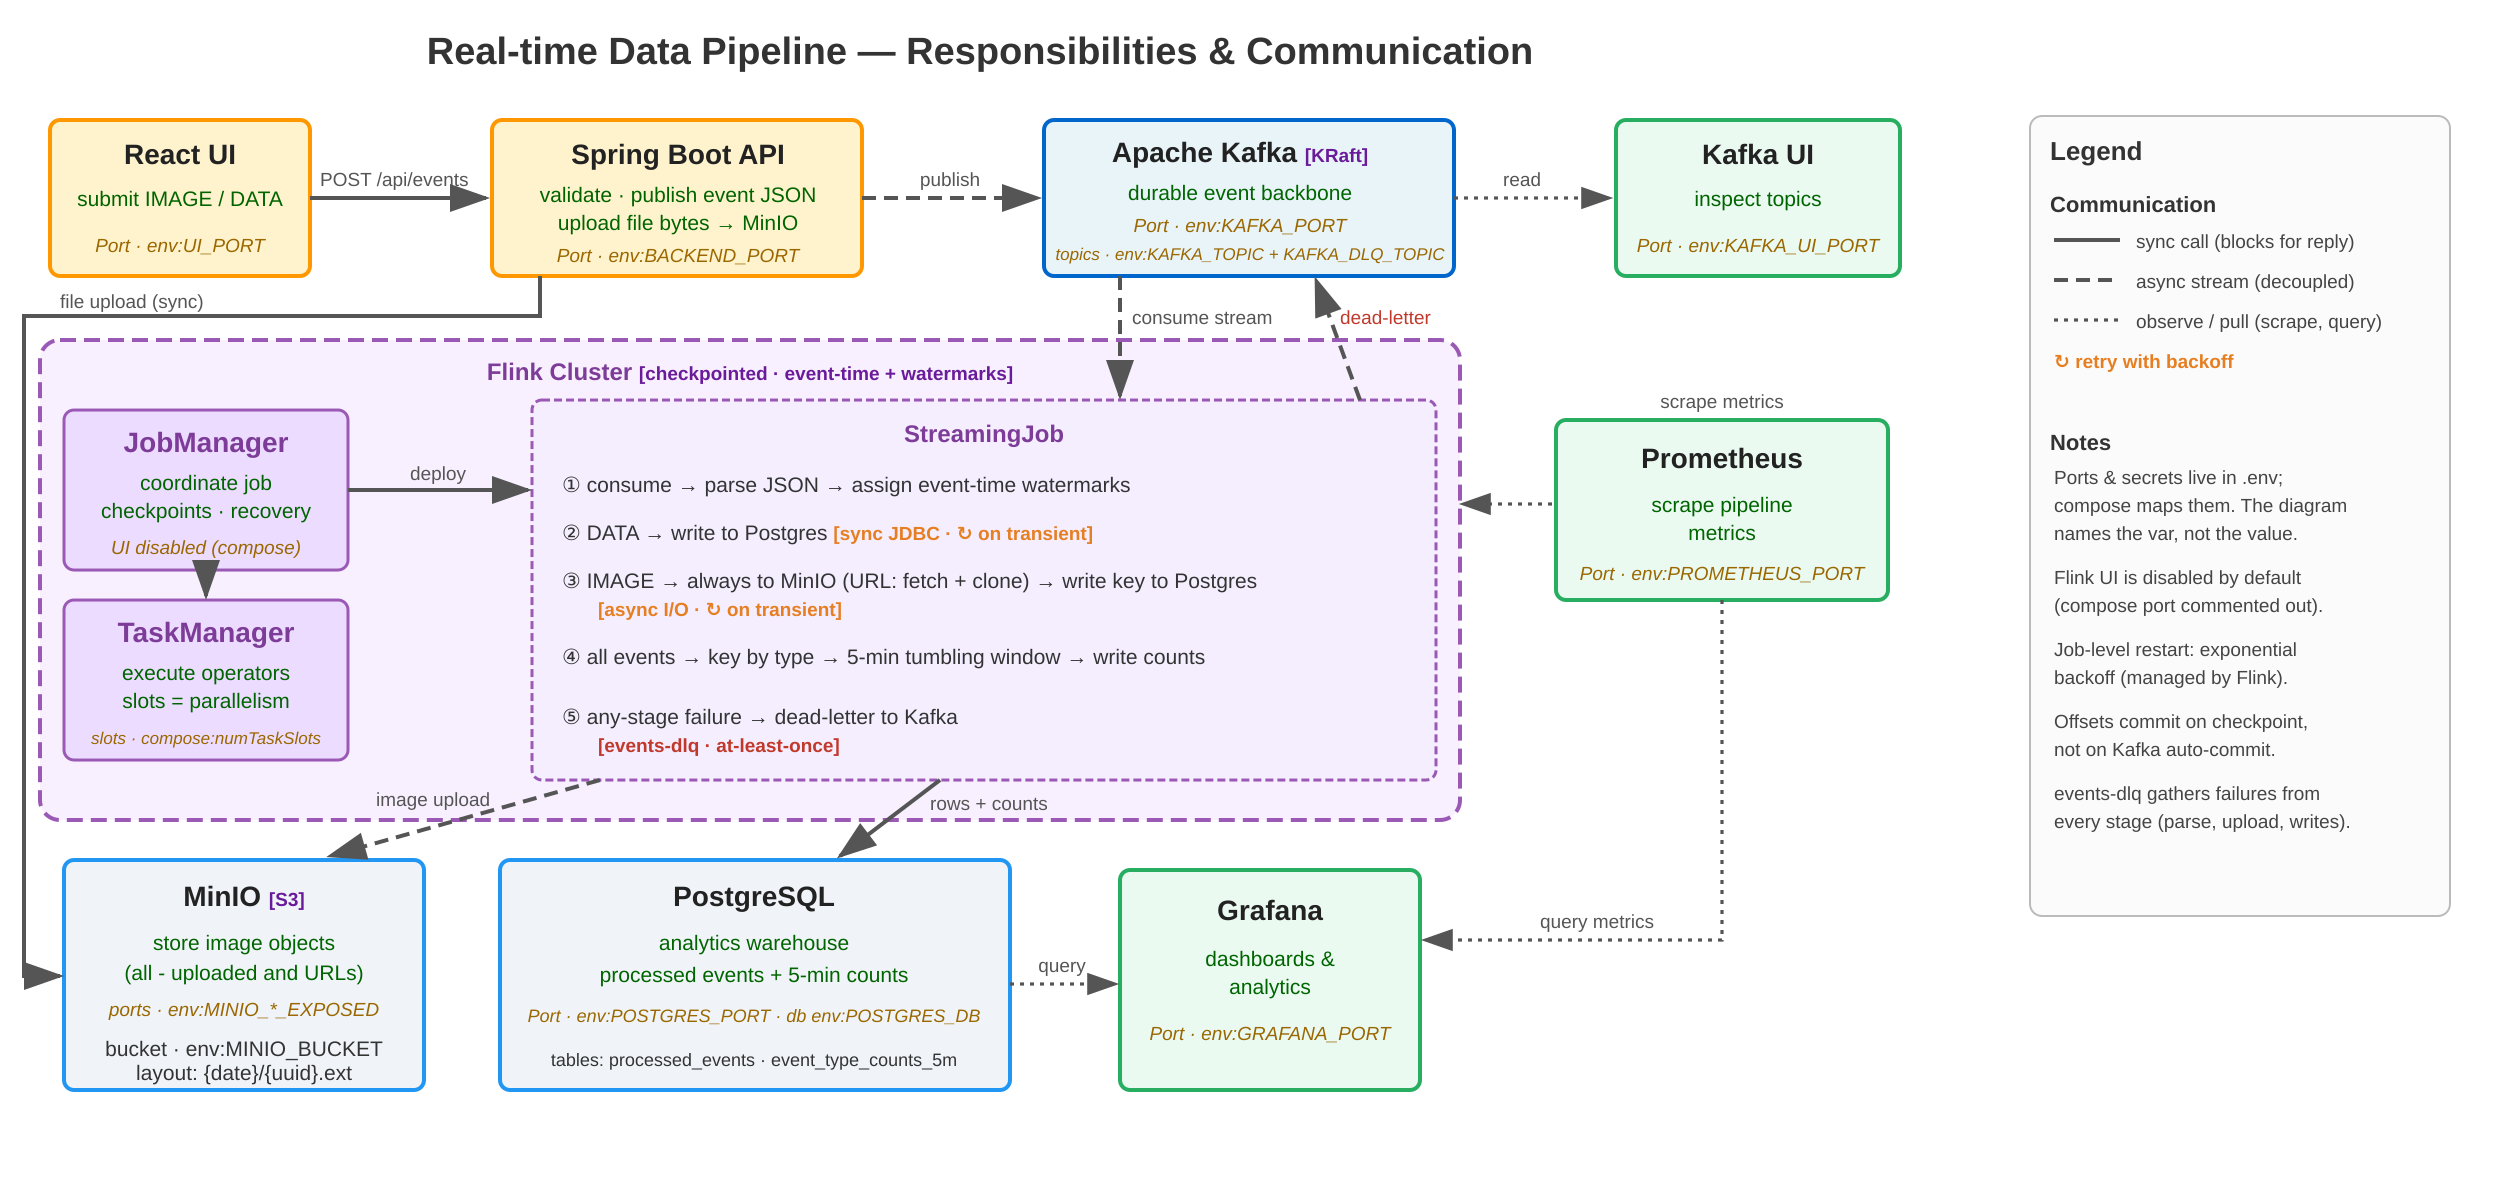
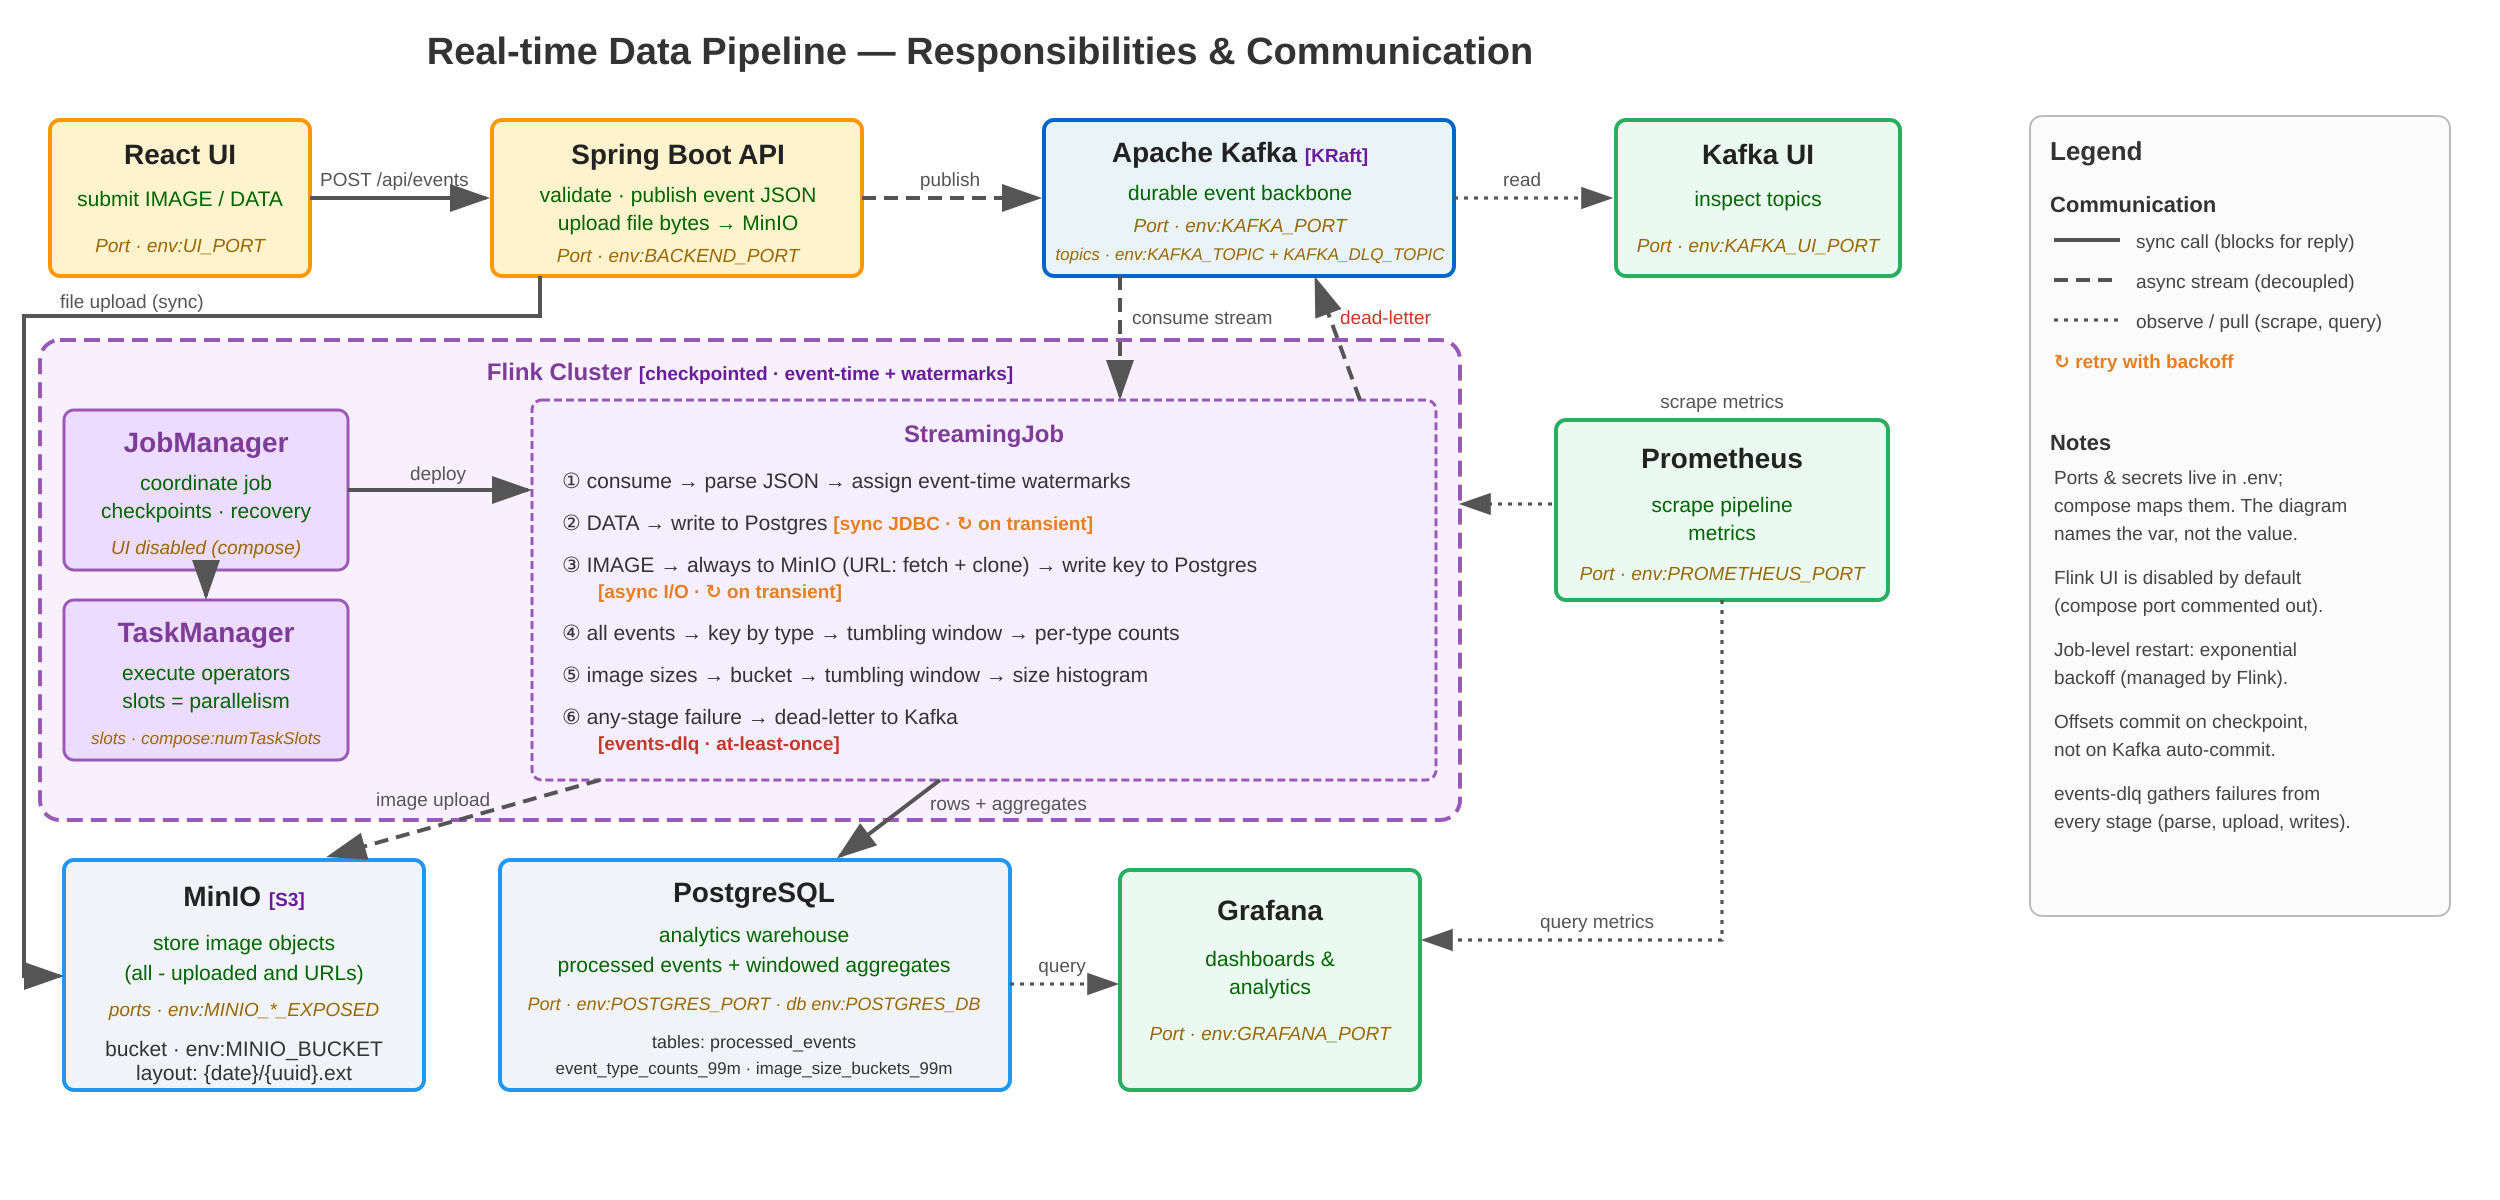
<svg xmlns="http://www.w3.org/2000/svg" viewBox="0 0 1250 600">
  <defs>
    <style>
      .ingestion   { fill: #fff3cd; stroke: #ff9800; stroke-width: 2; }
      .broker      { fill: #e8f4f8; stroke: #0066cc; stroke-width: 2; }
      .flink-region{ fill: #f8f0ff; stroke: #9b59b6; stroke-width: 2; stroke-dasharray: 8,4; }
      .flink-inner { fill: #ecdcff; stroke: #9b59b6; stroke-width: 1.5; }
      .stream-job  { fill: #f5eeff; stroke: #9b59b6; stroke-width: 1.5; stroke-dasharray: 4,2; }
      .sink        { fill: #f0f4f8; stroke: #2196f3; stroke-width: 2; }
      .observ      { fill: #eafaf1; stroke: #27ae60; stroke-width: 2; }
      .legend-box  { fill: #fbfbfb; stroke: #bbb; stroke-width: 1; }

      .big-title   { font-family: Arial, sans-serif; font-size: 19px; font-weight: bold; fill: #333; }
      .box-title   { font-family: Arial, sans-serif; font-size: 14px; font-weight: bold; fill: #222; }
      .resp        { font-family: Arial, sans-serif; font-size: 10.5px; fill: #006400; }
      .cfg         { font-family: Arial, sans-serif; font-size: 9.5px; fill: #9a6700; font-style: italic; }
      .mode        { font-family: Arial, sans-serif; font-size: 9.5px; fill: #6a1b9a; font-weight: bold; }
      .step        { font-family: Arial, sans-serif; font-size: 10.5px; fill: #333; }
      .retry       { font-family: Arial, sans-serif; font-size: 9.5px; fill: #e67e22; font-weight: bold; }
      .alabel      { font-family: Arial, sans-serif; font-size: 9.5px; fill: #555; }
      .region-label{ font-family: Arial, sans-serif; font-size: 12px; font-weight: bold; fill: #7d3c98; }
      .leg-h       { font-family: Arial, sans-serif; font-size: 11px; font-weight: bold; fill: #333; }
      .leg-t       { font-family: Arial, sans-serif; font-size: 9.5px; fill: #444; }

      .sync   { stroke: #555; stroke-width: 2; fill: none; }
      .async  { stroke: #555; stroke-width: 2; fill: none; stroke-dasharray: 7,4; }
      .observe{ stroke: #555; stroke-width: 1.6; fill: none; stroke-dasharray: 2,3; }
    </style>
    <marker id="ah" markerWidth="10" markerHeight="7" refX="9" refY="3.5" orient="auto">
      <polygon points="0 0,10 3.5,0 7" fill="#555" />
    </marker>
  </defs>
  <rect width="1250" height="600" fill="#ffffff" />
  <text x="490" y="32" class="big-title" text-anchor="middle">Real-time Data Pipeline — Responsibilities &amp; Communication</text>
  <rect x="25" y="60" width="130" height="78" class="ingestion" rx="5" />
  <text x="90" y="82" class="box-title" text-anchor="middle">React UI</text>
  <text x="90" y="103" class="resp" text-anchor="middle">submit IMAGE / DATA</text>
  <text x="90" y="126" class="cfg" text-anchor="middle">Port · env:UI_PORT</text>
  <rect x="246" y="60" width="185" height="78" class="ingestion" rx="5" />
  <text x="339" y="82" class="box-title" text-anchor="middle">Spring Boot API</text>
  <text x="339" y="101" class="resp" text-anchor="middle">validate · publish event JSON</text>
  <text x="339" y="115" class="resp" text-anchor="middle">upload file bytes → MinIO</text>
  <text x="339" y="131" class="cfg" text-anchor="middle">Port · env:BACKEND_PORT</text>
  <rect x="522" y="60" width="205" height="78" class="broker" rx="5" />
  <text x="620" y="81" class="box-title" text-anchor="middle">Apache Kafka <tspan class="mode">[KRaft]</tspan>
  </text>
  <text x="620" y="100" class="resp" text-anchor="middle">durable event backbone</text>
  <text x="620" y="116" class="cfg" text-anchor="middle">Port · env:KAFKA_PORT</text>
  <text x="625" y="130" class="cfg" text-anchor="middle" style="font-size: 8.5px;">topics · env:KAFKA_TOPIC + KAFKA_DLQ_TOPIC</text>
  <rect x="808" y="60" width="142" height="78" class="observ" rx="5" />
  <text x="879" y="82" class="box-title" text-anchor="middle">Kafka UI</text>
  <text x="879" y="103" class="resp" text-anchor="middle">inspect topics</text>
  <text x="879" y="126" class="cfg" text-anchor="middle">Port · env:KAFKA_UI_PORT</text>
  <rect x="20" y="170" width="710" height="240" class="flink-region" rx="10" />
  <text x="375" y="190" class="region-label" text-anchor="middle">Flink Cluster <tspan class="mode">[checkpointed · event-time + watermarks]</tspan>
  </text>
  <rect x="32" y="205" width="142" height="80" class="flink-inner" rx="5" />
  <text x="103" y="226" class="box-title" text-anchor="middle" style="fill: #7d3c98;">JobManager</text>
  <text x="103" y="245" class="resp" text-anchor="middle">coordinate job</text>
  <text x="103" y="259" class="resp" text-anchor="middle">checkpoints · recovery</text>
  <text x="103" y="277" class="cfg" text-anchor="middle">UI disabled (compose)</text>
  <rect x="32" y="300" width="142" height="80" class="flink-inner" rx="5" />
  <text x="103" y="321" class="box-title" text-anchor="middle" style="fill: #7d3c98;">TaskManager</text>
  <text x="103" y="340" class="resp" text-anchor="middle">execute operators</text>
  <text x="103" y="354" class="resp" text-anchor="middle">slots = parallelism</text>
  <text x="103" y="372" class="cfg" text-anchor="middle" style="font-size: 8.5px;">slots · compose:numTaskSlots</text>
  <rect x="266" y="200" width="452" height="190" class="stream-job" rx="5" />
  <text x="492" y="221" class="region-label" text-anchor="middle" style="font-size: 12px;">StreamingJob</text>
-   <text x="281" y="246" class="step">① consume → parse JSON → assign event-time watermarks</text>
-   <text x="281" y="270" class="step">② DATA → write to Postgres   <tspan class="retry">[sync JDBC · ↻ on transient]</tspan>
+   <text x="281" y="244" class="step">① consume → parse JSON → assign event-time watermarks</text>
+   <text x="281" y="265" class="step">② DATA → write to Postgres   <tspan class="retry">[sync JDBC · ↻ on transient]</tspan>
  </text>
-   <text x="281" y="294" class="step">③ IMAGE → always to MinIO (URL: fetch + clone) → write key to Postgres</text>
-   <text x="299" y="308" class="retry">[async I/O · ↻ on transient]</text>
-   <text x="281" y="332" class="step">④ all events → key by type → 5-min tumbling window → write counts</text>
-   <text x="281" y="362" class="step">⑤ any-stage failure → dead-letter to Kafka</text>
-   <text x="299" y="376" class="retry" style="fill: #c0392b;">[events-dlq · at-least-once]</text>
+   <text x="281" y="286" class="step">③ IMAGE → always to MinIO (URL: fetch + clone) → write key to Postgres</text>
+   <text x="299" y="299" class="retry">[async I/O · ↻ on transient]</text>
+   <text x="281" y="320" class="step">④ all events → key by type → tumbling window → per-type counts</text>
+   <text x="281" y="341" class="step">⑤ image sizes → bucket → tumbling window → size histogram</text>
+   <text x="281" y="362" class="step">⑥ any-stage failure → dead-letter to Kafka</text>
+   <text x="299" y="375" class="retry" style="fill: #c0392b;">[events-dlq · at-least-once]</text>
  <rect x="778" y="210" width="166" height="90" class="observ" rx="5" />
  <text x="861" y="234" class="box-title" text-anchor="middle">Prometheus</text>
  <text x="861" y="256" class="resp" text-anchor="middle">scrape pipeline</text>
  <text x="861" y="270" class="resp" text-anchor="middle">metrics</text>
  <text x="861" y="290" class="cfg" text-anchor="middle">Port · env:PROMETHEUS_PORT</text>
  <rect x="32" y="430" width="180" height="115" class="sink" rx="5" />
  <text x="122" y="453" class="box-title" text-anchor="middle">MinIO <tspan class="mode">[S3]</tspan>
  </text>
  <text x="122" y="475" class="resp" text-anchor="middle">store image objects</text>
  <text x="122" y="490" class="resp" text-anchor="middle">(all - uploaded and URLs)</text>
  <text x="122" y="508" class="cfg" text-anchor="middle">ports · env:MINIO_*_EXPOSED</text>
  <text x="122" y="528" class="step" text-anchor="middle">bucket · env:MINIO_BUCKET</text>
  <text x="122" y="540" class="step" text-anchor="middle">layout: {date}/{uuid}.ext</text>
  <rect x="250" y="430" width="255" height="115" class="sink" rx="5" />
-   <text x="377" y="453" class="box-title" text-anchor="middle">PostgreSQL</text>
-   <text x="377" y="475" class="resp" text-anchor="middle">analytics warehouse</text>
-   <text x="377" y="491" class="resp" text-anchor="middle">processed events + 5-min counts</text>
-   <text x="377" y="511" class="cfg" text-anchor="middle" style="font-size: 9px;">Port · env:POSTGRES_PORT · db env:POSTGRES_DB</text>
-   <text x="377" y="533" class="step" text-anchor="middle" style="font-size: 9px;">tables: processed_events · event_type_counts_5m</text>
+   <text x="377" y="451" class="box-title" text-anchor="middle">PostgreSQL</text>
+   <text x="377" y="471" class="resp" text-anchor="middle">analytics warehouse</text>
+   <text x="377" y="486" class="resp" text-anchor="middle">processed events + windowed aggregates</text>
+   <text x="377" y="505" class="cfg" text-anchor="middle" style="font-size: 9px;">Port · env:POSTGRES_PORT · db env:POSTGRES_DB</text>
+   <text x="377" y="524" class="step" text-anchor="middle" style="font-size: 9px;">tables: processed_events</text>
+   <text x="377" y="537" class="step" text-anchor="middle" style="font-size: 8.5px;">event_type_counts_99m · image_size_buckets_99m</text>
  <rect x="560" y="435" width="150" height="110" class="observ" rx="5" />
  <text x="635" y="460" class="box-title" text-anchor="middle">Grafana</text>
  <text x="635" y="483" class="resp" text-anchor="middle">dashboards &amp;</text>
  <text x="635" y="497" class="resp" text-anchor="middle">analytics</text>
  <text x="635" y="520" class="cfg" text-anchor="middle">Port · env:GRAFANA_PORT</text>
  <path d="M 155 99 L 243 99" class="sync" marker-end="url(#ah)" />
  <text x="160" y="93" class="alabel">POST /api/events</text>
  <path d="M 431 99 L 519 99" class="async" marker-end="url(#ah)" />
  <text x="475" y="93" class="alabel" text-anchor="middle">publish</text>
  <path d="M 727 99 L 805 99" class="observe" marker-end="url(#ah)" />
  <text x="761" y="93" class="alabel" text-anchor="middle">read</text>
  <path d="M 560 138 L 560 198" class="async" marker-end="url(#ah)" />
  <text x="566" y="162" class="alabel">consume stream</text>
  <path d="M 680 200 L 658 140" class="async" marker-end="url(#ah)" />
  <text x="670" y="162" class="alabel" style="fill: #c0392b;">dead-letter</text>
  <path d="M 270 138 L 270 158 L 12 158 L 12 488 L 30 488" class="sync" marker-end="url(#ah)" />
  <text x="30" y="154" class="alabel">file upload (sync)</text>
  <path d="M 300 390 L 165 428" class="async" marker-end="url(#ah)" />
  <text x="188" y="403" class="alabel">image upload</text>
  <path d="M 470 390 L 420 428" class="sync" marker-end="url(#ah)" />
-   <text x="465" y="405" class="alabel">rows + counts</text>
+   <text x="465" y="405" class="alabel">rows + aggregates</text>
  <path d="M 776 252 L 731 252" class="observe" marker-end="url(#ah)" />
  <text x="861" y="204" class="alabel" text-anchor="middle">scrape metrics</text>
  <path d="M 505 492 L 558 492" class="observe" marker-end="url(#ah)" />
  <text x="531" y="486" class="alabel" text-anchor="middle">query</text>
  <path d="M 861 300 L 861 470 L 712 470" class="observe" marker-end="url(#ah)" />
  <text x="770" y="464" class="alabel">query metrics</text>
  <path d="M 103 285 L 103 298" class="sync" marker-end="url(#ah)" />
  <path d="M 174 245 L 264 245" class="sync" marker-end="url(#ah)" />
  <text x="219" y="240" class="alabel" text-anchor="middle">deploy</text>
  <rect x="1015" y="58" width="210" height="400" class="legend-box" rx="6" />
  <text x="1025" y="80" class="leg-h" style="font-size: 13px;">Legend</text>
  <text x="1025" y="106" class="leg-h">Communication</text>
  <path d="M 1027 120 L 1060 120" class="sync" />
  <text x="1068" y="124" class="leg-t">sync call (blocks for reply)</text>
  <path d="M 1027 140 L 1060 140" class="async" />
  <text x="1068" y="144" class="leg-t">async stream (decoupled)</text>
  <path d="M 1027 160 L 1060 160" class="observe" />
  <text x="1068" y="164" class="leg-t">observe / pull (scrape, query)</text>
  <text x="1027" y="184" class="leg-t" style="font-weight: bold; fill: #e67e22;">↻  retry with backoff</text>
  <text x="1025" y="225" class="leg-h">Notes</text>
  <text x="1027" y="242" class="leg-t">Ports &amp; secrets live in .env;</text>
  <text x="1027" y="256" class="leg-t">compose maps them. The diagram</text>
  <text x="1027" y="270" class="leg-t">names the var, not the value.</text>
  <text x="1027" y="292" class="leg-t">Flink UI is disabled by default</text>
  <text x="1027" y="306" class="leg-t">(compose port commented out).</text>
  <text x="1027" y="328" class="leg-t">Job-level restart: exponential</text>
  <text x="1027" y="342" class="leg-t">backoff (managed by Flink).</text>
  <text x="1027" y="364" class="leg-t">Offsets commit on checkpoint,</text>
  <text x="1027" y="378" class="leg-t">not on Kafka auto-commit.</text>
  <text x="1027" y="400" class="leg-t">events-dlq gathers failures from</text>
  <text x="1027" y="414" class="leg-t">every stage (parse, upload, writes).</text>
</svg>
